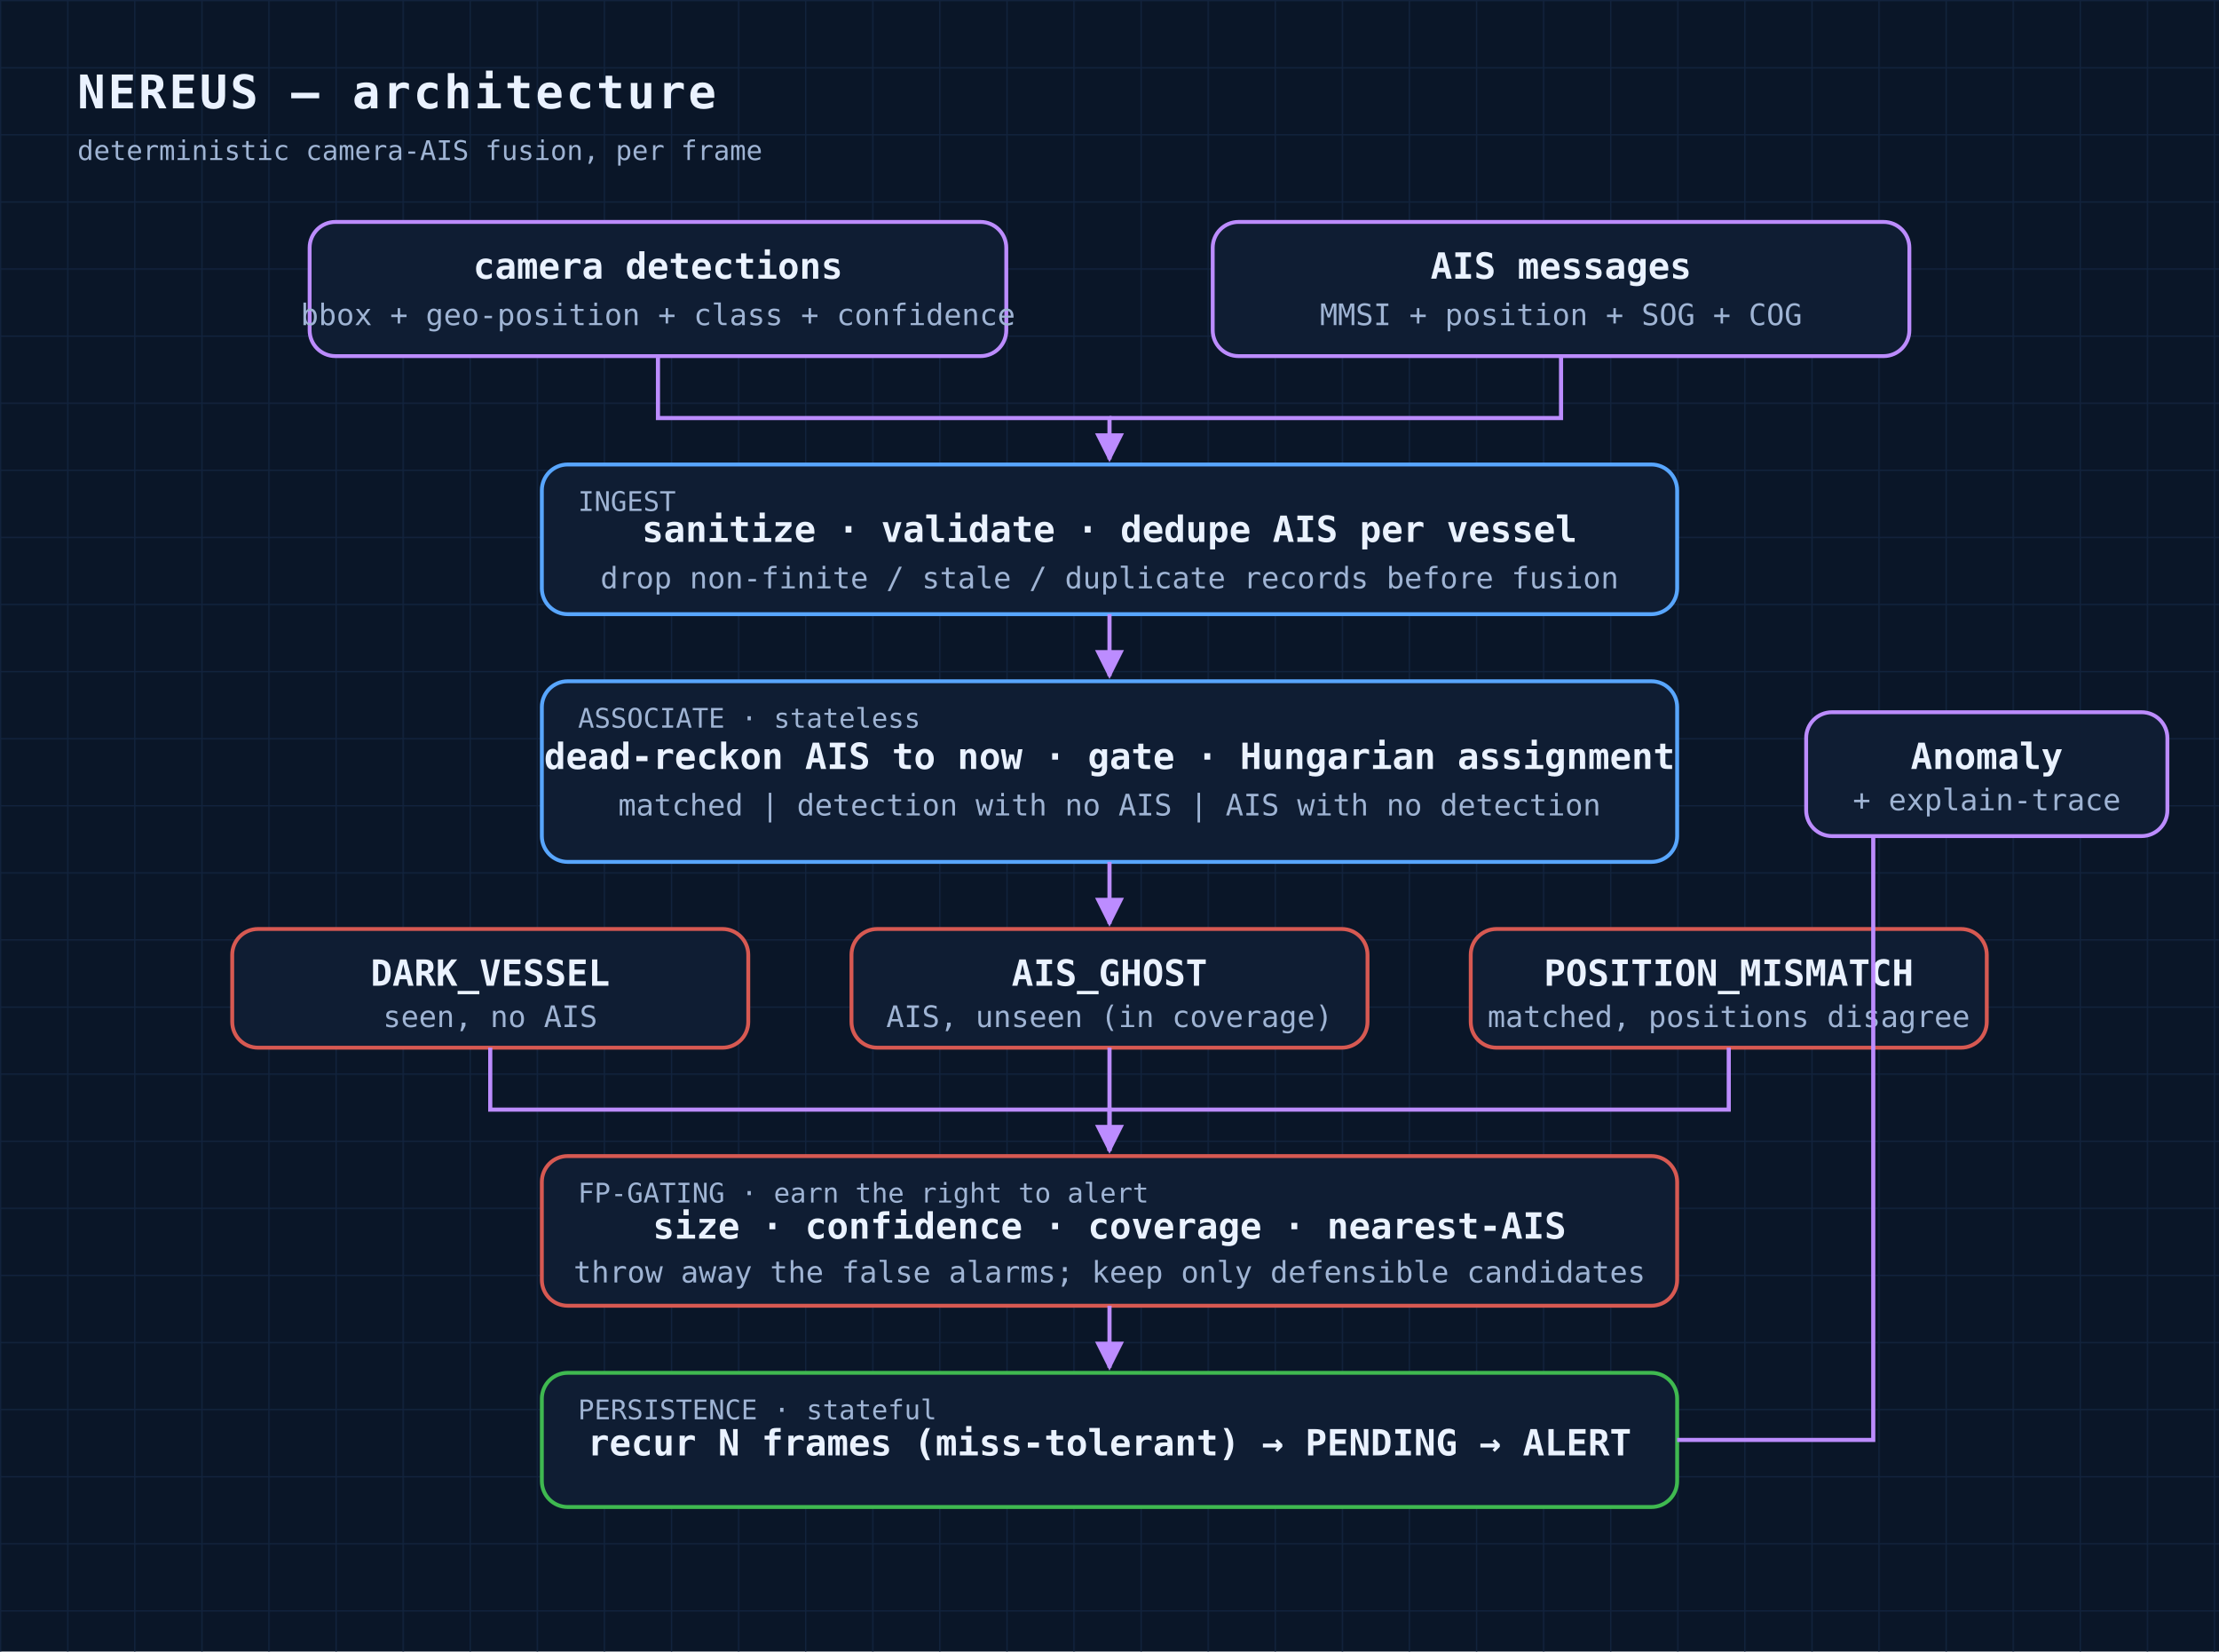
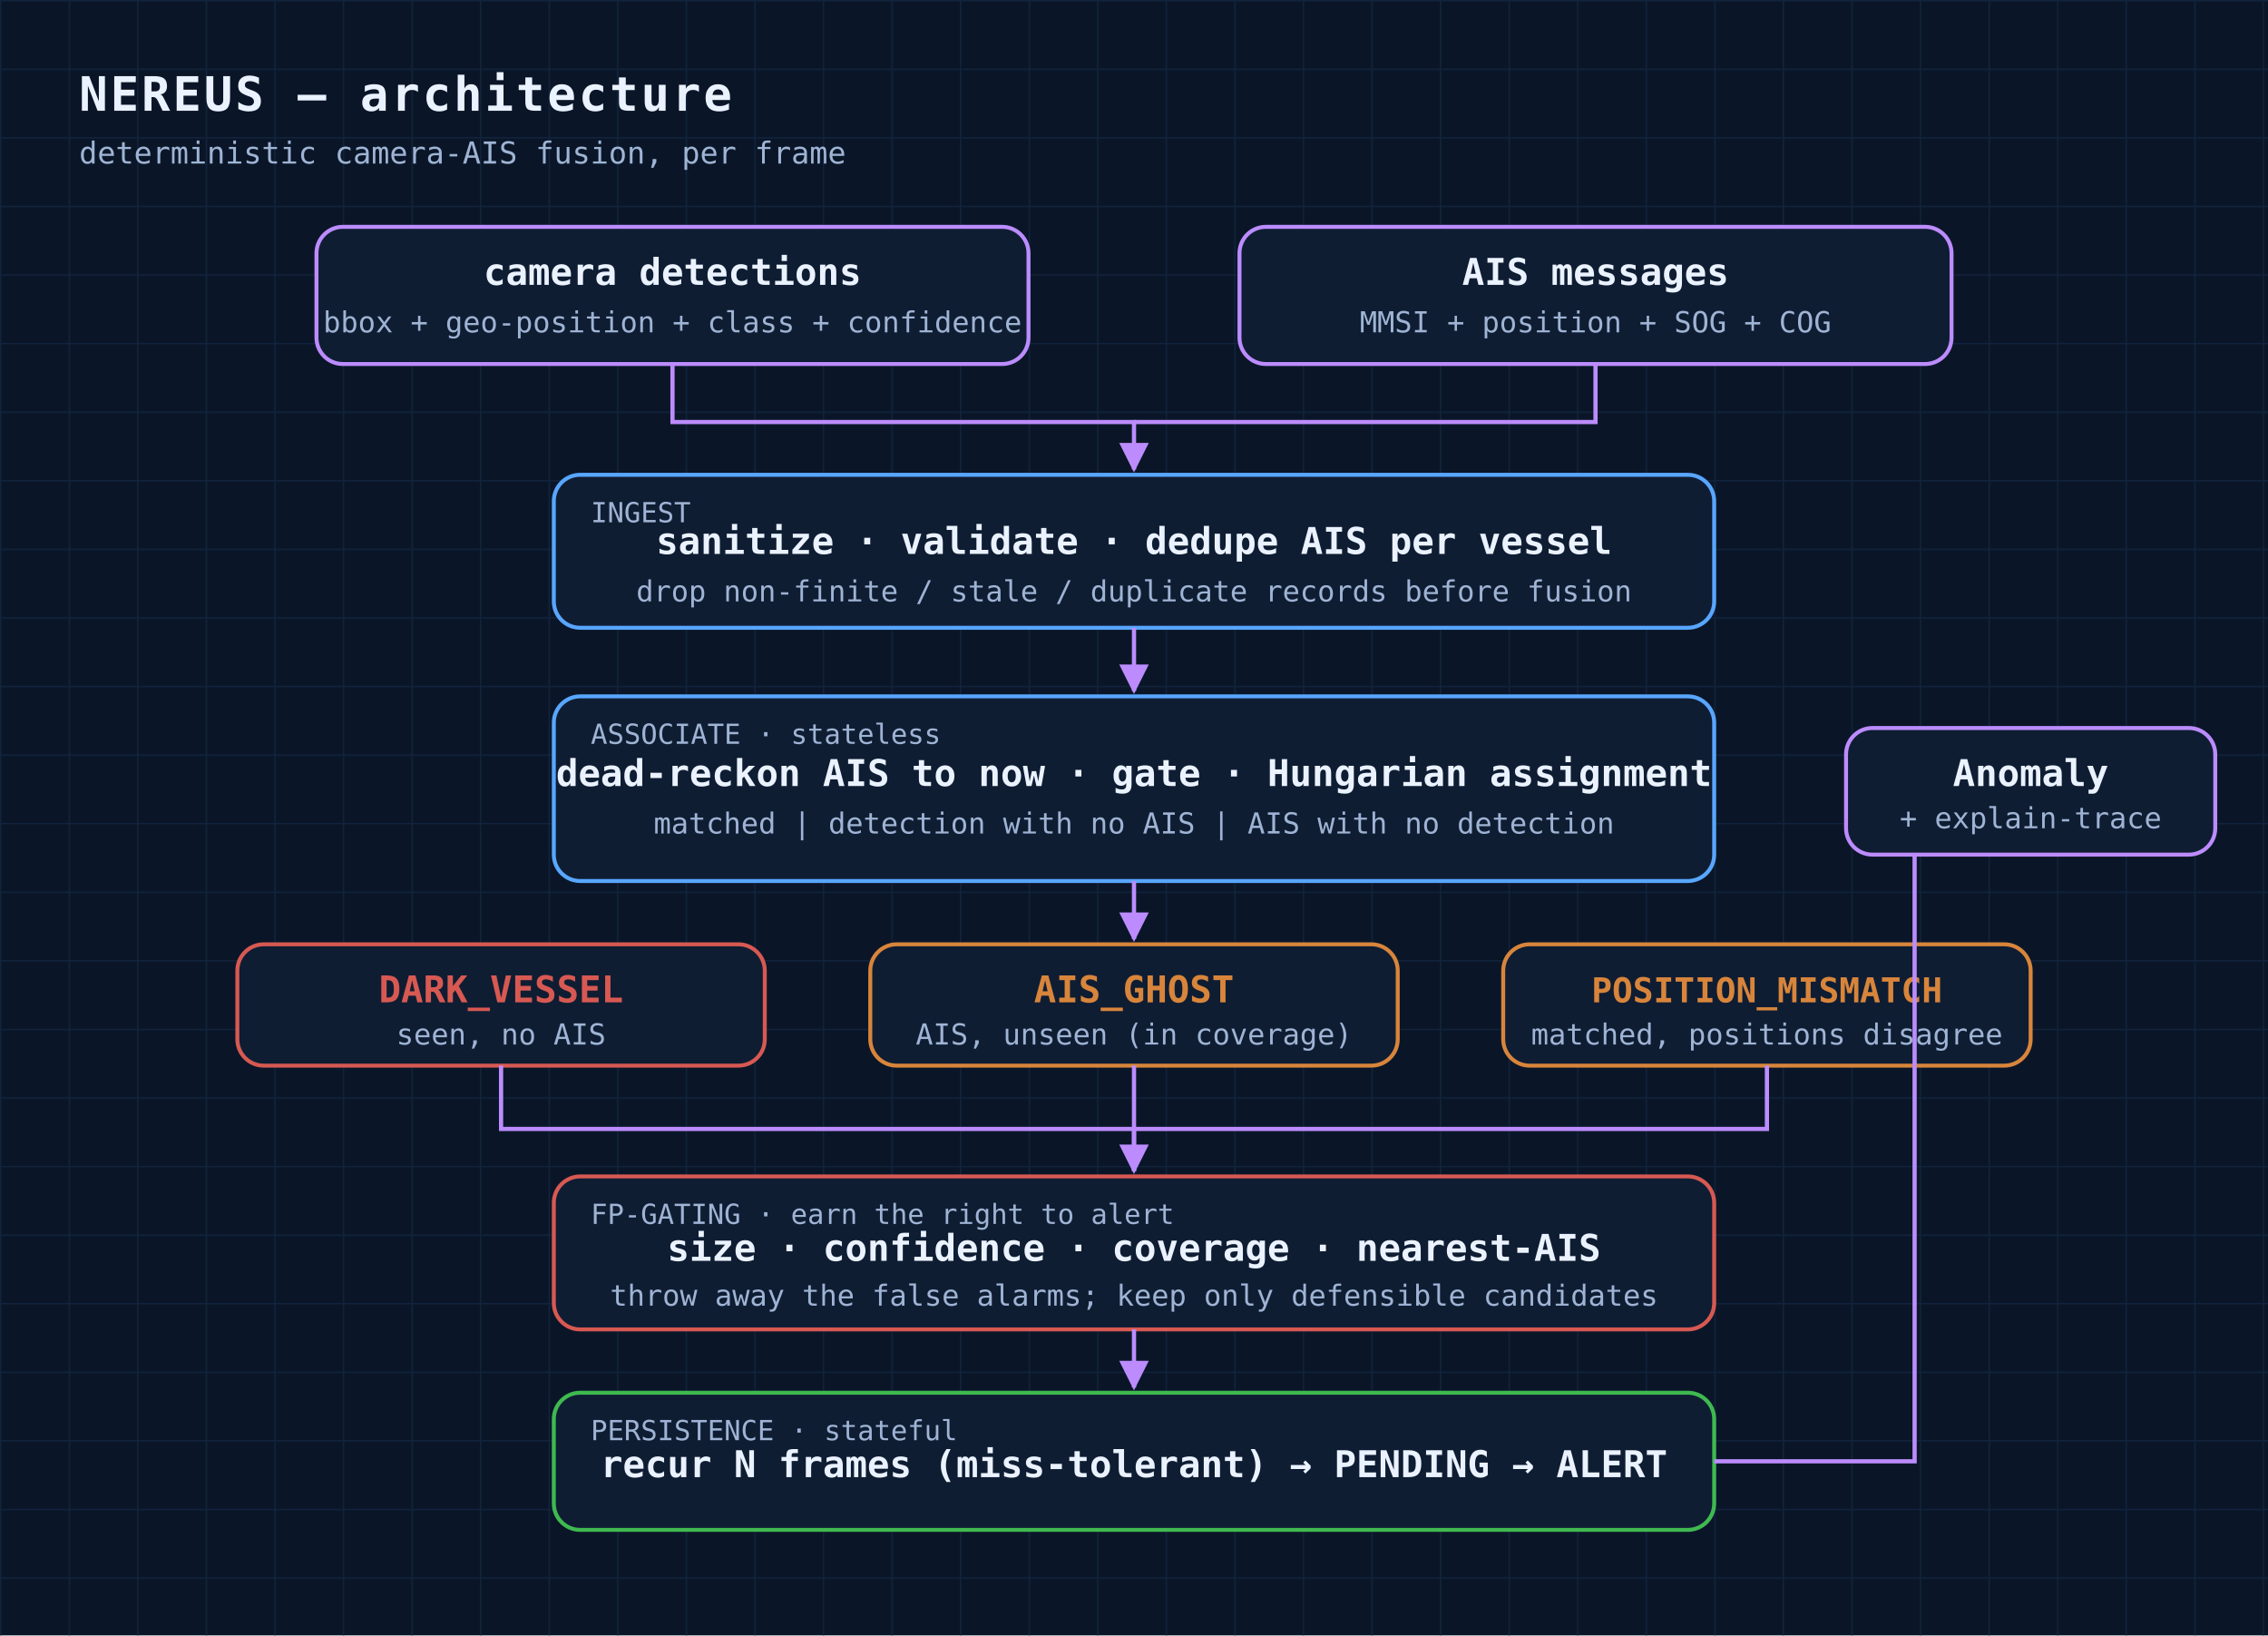
- <svg xmlns="http://www.w3.org/2000/svg" width="860" height="640" viewBox="0 0 860 640" font-family="ui-monospace, SFMono-Regular, Menlo, Consolas, monospace">
+ <svg xmlns="http://www.w3.org/2000/svg" width="860" height="620" viewBox="0 0 860 620" font-family="ui-monospace, SFMono-Regular, Menlo, Consolas, monospace">
  <defs>
    <pattern id="grid" width="26" height="26" patternUnits="userSpaceOnUse">
      <path d="M26 0H0V26" fill="none" stroke="#12233d" stroke-width="1" />
    </pattern>
    <marker id="arrow" viewBox="0 0 10 10" refX="9" refY="5" markerWidth="7" markerHeight="7" orient="auto-start-reverse">
      <path d="M0 0 L10 5 L0 10 z" fill="#bc8cff" />
    </marker>
-     <style>
-       .bg{fill:#0a1628}
-       .card{fill:#0f1d33;stroke:#1e3a5f;stroke-width:1.5;rx:10}
-       .l1{stroke:#58a6ff}
-       .fp{stroke:#d75952}
-       .l2{stroke:#3fb950}
-       .io{stroke:#bc8cff}
-       .t{fill:#eaf2ff;font-size:14px;font-weight:600}
-       .s{fill:#9fb4d4;font-size:11.5px}
-       .tag{fill:#9fb4d4;font-size:10.5px}
-       .edge{stroke:#bc8cff;stroke-width:1.6;fill:none}
-       .title{fill:#eaf2ff;font-size:18px;font-weight:700;letter-spacing:1px}
-     </style>
  </defs>
-   <rect class="bg" width="860" height="640" />
-   <rect width="860" height="640" fill="url(#grid)" />
-   <text class="title" x="30" y="42">NEREUS — architecture</text>
-   <text class="tag" x="30" y="62">deterministic camera-AIS fusion, per frame</text>
-   <rect class="card io" x="120" y="86" width="270" height="52" rx="10" />
-   <text class="t" x="255" y="108" text-anchor="middle">camera detections</text>
-   <text class="s" x="255" y="126" text-anchor="middle">bbox + geo-position + class + confidence</text>
-   <rect class="card io" x="470" y="86" width="270" height="52" rx="10" />
-   <text class="t" x="605" y="108" text-anchor="middle">AIS messages</text>
-   <text class="s" x="605" y="126" text-anchor="middle">MMSI + position + SOG + COG</text>
-   <path class="edge" d="M255 138 V162 H430 V178" marker-end="url(#arrow)" />
-   <path class="edge" d="M605 138 V162 H430" />
-   <rect class="card l1" x="210" y="180" width="440" height="58" rx="10" />
-   <text class="tag" x="224" y="198">INGEST</text>
-   <text class="t" x="430" y="210" text-anchor="middle">sanitize · validate · dedupe AIS per vessel</text>
-   <text class="s" x="430" y="228" text-anchor="middle">drop non-finite / stale / duplicate records before fusion</text>
-   <path class="edge" d="M430 238 V262" marker-end="url(#arrow)" />
-   <rect class="card l1" x="210" y="264" width="440" height="70" rx="10" />
-   <text class="tag" x="224" y="282">ASSOCIATE  ·  stateless</text>
-   <text class="t" x="430" y="298" text-anchor="middle">dead-reckon AIS to now · gate · Hungarian assignment</text>
-   <text class="s" x="430" y="316" text-anchor="middle">matched  |  detection with no AIS  |  AIS with no detection</text>
-   <path class="edge" d="M430 334 V358" marker-end="url(#arrow)" />
-   <rect class="card fp" x="90" y="360" width="200" height="46" rx="10" />
-   <text class="t" x="190" y="382" text-anchor="middle" fill="#d75952">DARK_VESSEL</text>
-   <text class="s" x="190" y="398" text-anchor="middle">seen, no AIS</text>
-   <rect class="card fp" x="330" y="360" width="200" height="46" rx="10" />
-   <text class="t" x="430" y="382" text-anchor="middle" fill="#d8853b">AIS_GHOST</text>
-   <text class="s" x="430" y="398" text-anchor="middle">AIS, unseen (in coverage)</text>
-   <rect class="card fp" x="570" y="360" width="200" height="46" rx="10" />
-   <text class="t" x="670" y="382" text-anchor="middle" fill="#d8853b">POSITION_MISMATCH</text>
-   <text class="s" x="670" y="398" text-anchor="middle">matched, positions disagree</text>
-   <path class="edge" d="M190 406 V430 H430 V446" />
-   <path class="edge" d="M430 406 V446" marker-end="url(#arrow)" />
-   <path class="edge" d="M670 406 V430 H430" />
-   <rect class="card fp" x="210" y="448" width="440" height="58" rx="10" />
-   <text class="tag" x="224" y="466">FP-GATING  ·  earn the right to alert</text>
-   <text class="t" x="430" y="480" text-anchor="middle">size · confidence · coverage · nearest-AIS</text>
-   <text class="s" x="430" y="497" text-anchor="middle">throw away the false alarms; keep only defensible candidates</text>
-   <path class="edge" d="M430 506 V530" marker-end="url(#arrow)" />
-   <rect class="card l2" x="210" y="532" width="440" height="52" rx="10" />
-   <text class="tag" x="224" y="550">PERSISTENCE  ·  stateful</text>
-   <text class="t" x="430" y="564" text-anchor="middle">recur N frames (miss-tolerant) → PENDING → ALERT</text>
-   <path class="edge" d="M650 558 H726 V300 H752" marker-end="url(#arrow)" />
-   <rect class="card io" x="700" y="276" width="140" height="48" rx="10" />
-   <text class="t" x="770" y="298" text-anchor="middle">Anomaly</text>
-   <text class="s" x="770" y="314" text-anchor="middle">+ explain-trace</text>
+   <rect width="860" height="620" fill="#0a1628" />
+   <rect width="860" height="620" fill="url(#grid)" />
+   <text x="30" y="42" fill="#eaf2ff" font-size="18" font-weight="700" letter-spacing="1">NEREUS — architecture</text>
+   <text x="30" y="62" fill="#9fb4d4" font-size="11.5">deterministic camera-AIS fusion, per frame</text>
+   <rect x="120" y="86" width="270" height="52" rx="10" fill="#0f1d33" stroke="#bc8cff" stroke-width="1.5" />
+   <text x="255" y="108" text-anchor="middle" fill="#eaf2ff" font-size="14" font-weight="600">camera detections</text>
+   <text x="255" y="126" text-anchor="middle" fill="#9fb4d4" font-size="11">bbox + geo-position + class + confidence</text>
+   <rect x="470" y="86" width="270" height="52" rx="10" fill="#0f1d33" stroke="#bc8cff" stroke-width="1.5" />
+   <text x="605" y="108" text-anchor="middle" fill="#eaf2ff" font-size="14" font-weight="600">AIS messages</text>
+   <text x="605" y="126" text-anchor="middle" fill="#9fb4d4" font-size="11">MMSI + position + SOG + COG</text>
+   <path d="M255 138 V160 H430 V178" fill="none" stroke="#bc8cff" stroke-width="1.6" marker-end="url(#arrow)" />
+   <path d="M605 138 V160 H430" fill="none" stroke="#bc8cff" stroke-width="1.6" />
+   <rect x="210" y="180" width="440" height="58" rx="10" fill="#0f1d33" stroke="#58a6ff" stroke-width="1.5" />
+   <text x="224" y="198" fill="#9fb4d4" font-size="10.5">INGEST</text>
+   <text x="430" y="210" text-anchor="middle" fill="#eaf2ff" font-size="14" font-weight="600">sanitize · validate · dedupe AIS per vessel</text>
+   <text x="430" y="228" text-anchor="middle" fill="#9fb4d4" font-size="11">drop non-finite / stale / duplicate records before fusion</text>
+   <path d="M430 238 V262" fill="none" stroke="#bc8cff" stroke-width="1.6" marker-end="url(#arrow)" />
+   <rect x="210" y="264" width="440" height="70" rx="10" fill="#0f1d33" stroke="#58a6ff" stroke-width="1.5" />
+   <text x="224" y="282" fill="#9fb4d4" font-size="10.5">ASSOCIATE · stateless</text>
+   <text x="430" y="298" text-anchor="middle" fill="#eaf2ff" font-size="14" font-weight="600">dead-reckon AIS to now · gate · Hungarian assignment</text>
+   <text x="430" y="316" text-anchor="middle" fill="#9fb4d4" font-size="11">matched  |  detection with no AIS  |  AIS with no detection</text>
+   <path d="M430 334 V356" fill="none" stroke="#bc8cff" stroke-width="1.6" marker-end="url(#arrow)" />
+   <rect x="90" y="358" width="200" height="46" rx="10" fill="#0f1d33" stroke="#d75952" stroke-width="1.5" />
+   <text x="190" y="380" text-anchor="middle" fill="#d75952" font-size="14" font-weight="600">DARK_VESSEL</text>
+   <text x="190" y="396" text-anchor="middle" fill="#9fb4d4" font-size="11">seen, no AIS</text>
+   <rect x="330" y="358" width="200" height="46" rx="10" fill="#0f1d33" stroke="#d8853b" stroke-width="1.5" />
+   <text x="430" y="380" text-anchor="middle" fill="#d8853b" font-size="14" font-weight="600">AIS_GHOST</text>
+   <text x="430" y="396" text-anchor="middle" fill="#9fb4d4" font-size="11">AIS, unseen (in coverage)</text>
+   <rect x="570" y="358" width="200" height="46" rx="10" fill="#0f1d33" stroke="#d8853b" stroke-width="1.5" />
+   <text x="670" y="380" text-anchor="middle" fill="#d8853b" font-size="13" font-weight="600">POSITION_MISMATCH</text>
+   <text x="670" y="396" text-anchor="middle" fill="#9fb4d4" font-size="11">matched, positions disagree</text>
+   <path d="M190 404 V428 H430 V444" fill="none" stroke="#bc8cff" stroke-width="1.6" />
+   <path d="M430 404 V444" fill="none" stroke="#bc8cff" stroke-width="1.6" marker-end="url(#arrow)" />
+   <path d="M670 404 V428 H430" fill="none" stroke="#bc8cff" stroke-width="1.6" />
+   <rect x="210" y="446" width="440" height="58" rx="10" fill="#0f1d33" stroke="#d75952" stroke-width="1.5" />
+   <text x="224" y="464" fill="#9fb4d4" font-size="10.5">FP-GATING · earn the right to alert</text>
+   <text x="430" y="478" text-anchor="middle" fill="#eaf2ff" font-size="14" font-weight="600">size · confidence · coverage · nearest-AIS</text>
+   <text x="430" y="495" text-anchor="middle" fill="#9fb4d4" font-size="11">throw away the false alarms; keep only defensible candidates</text>
+   <path d="M430 504 V526" fill="none" stroke="#bc8cff" stroke-width="1.6" marker-end="url(#arrow)" />
+   <rect x="210" y="528" width="440" height="52" rx="10" fill="#0f1d33" stroke="#3fb950" stroke-width="1.5" />
+   <text x="224" y="546" fill="#9fb4d4" font-size="10.5">PERSISTENCE · stateful</text>
+   <text x="430" y="560" text-anchor="middle" fill="#eaf2ff" font-size="14" font-weight="600">recur N frames (miss-tolerant) → PENDING → ALERT</text>
+   <path d="M650 554 H726 V300 H752" fill="none" stroke="#bc8cff" stroke-width="1.6" marker-end="url(#arrow)" />
+   <rect x="700" y="276" width="140" height="48" rx="10" fill="#0f1d33" stroke="#bc8cff" stroke-width="1.5" />
+   <text x="770" y="298" text-anchor="middle" fill="#eaf2ff" font-size="14" font-weight="600">Anomaly</text>
+   <text x="770" y="314" text-anchor="middle" fill="#9fb4d4" font-size="11">+ explain-trace</text>
</svg>
